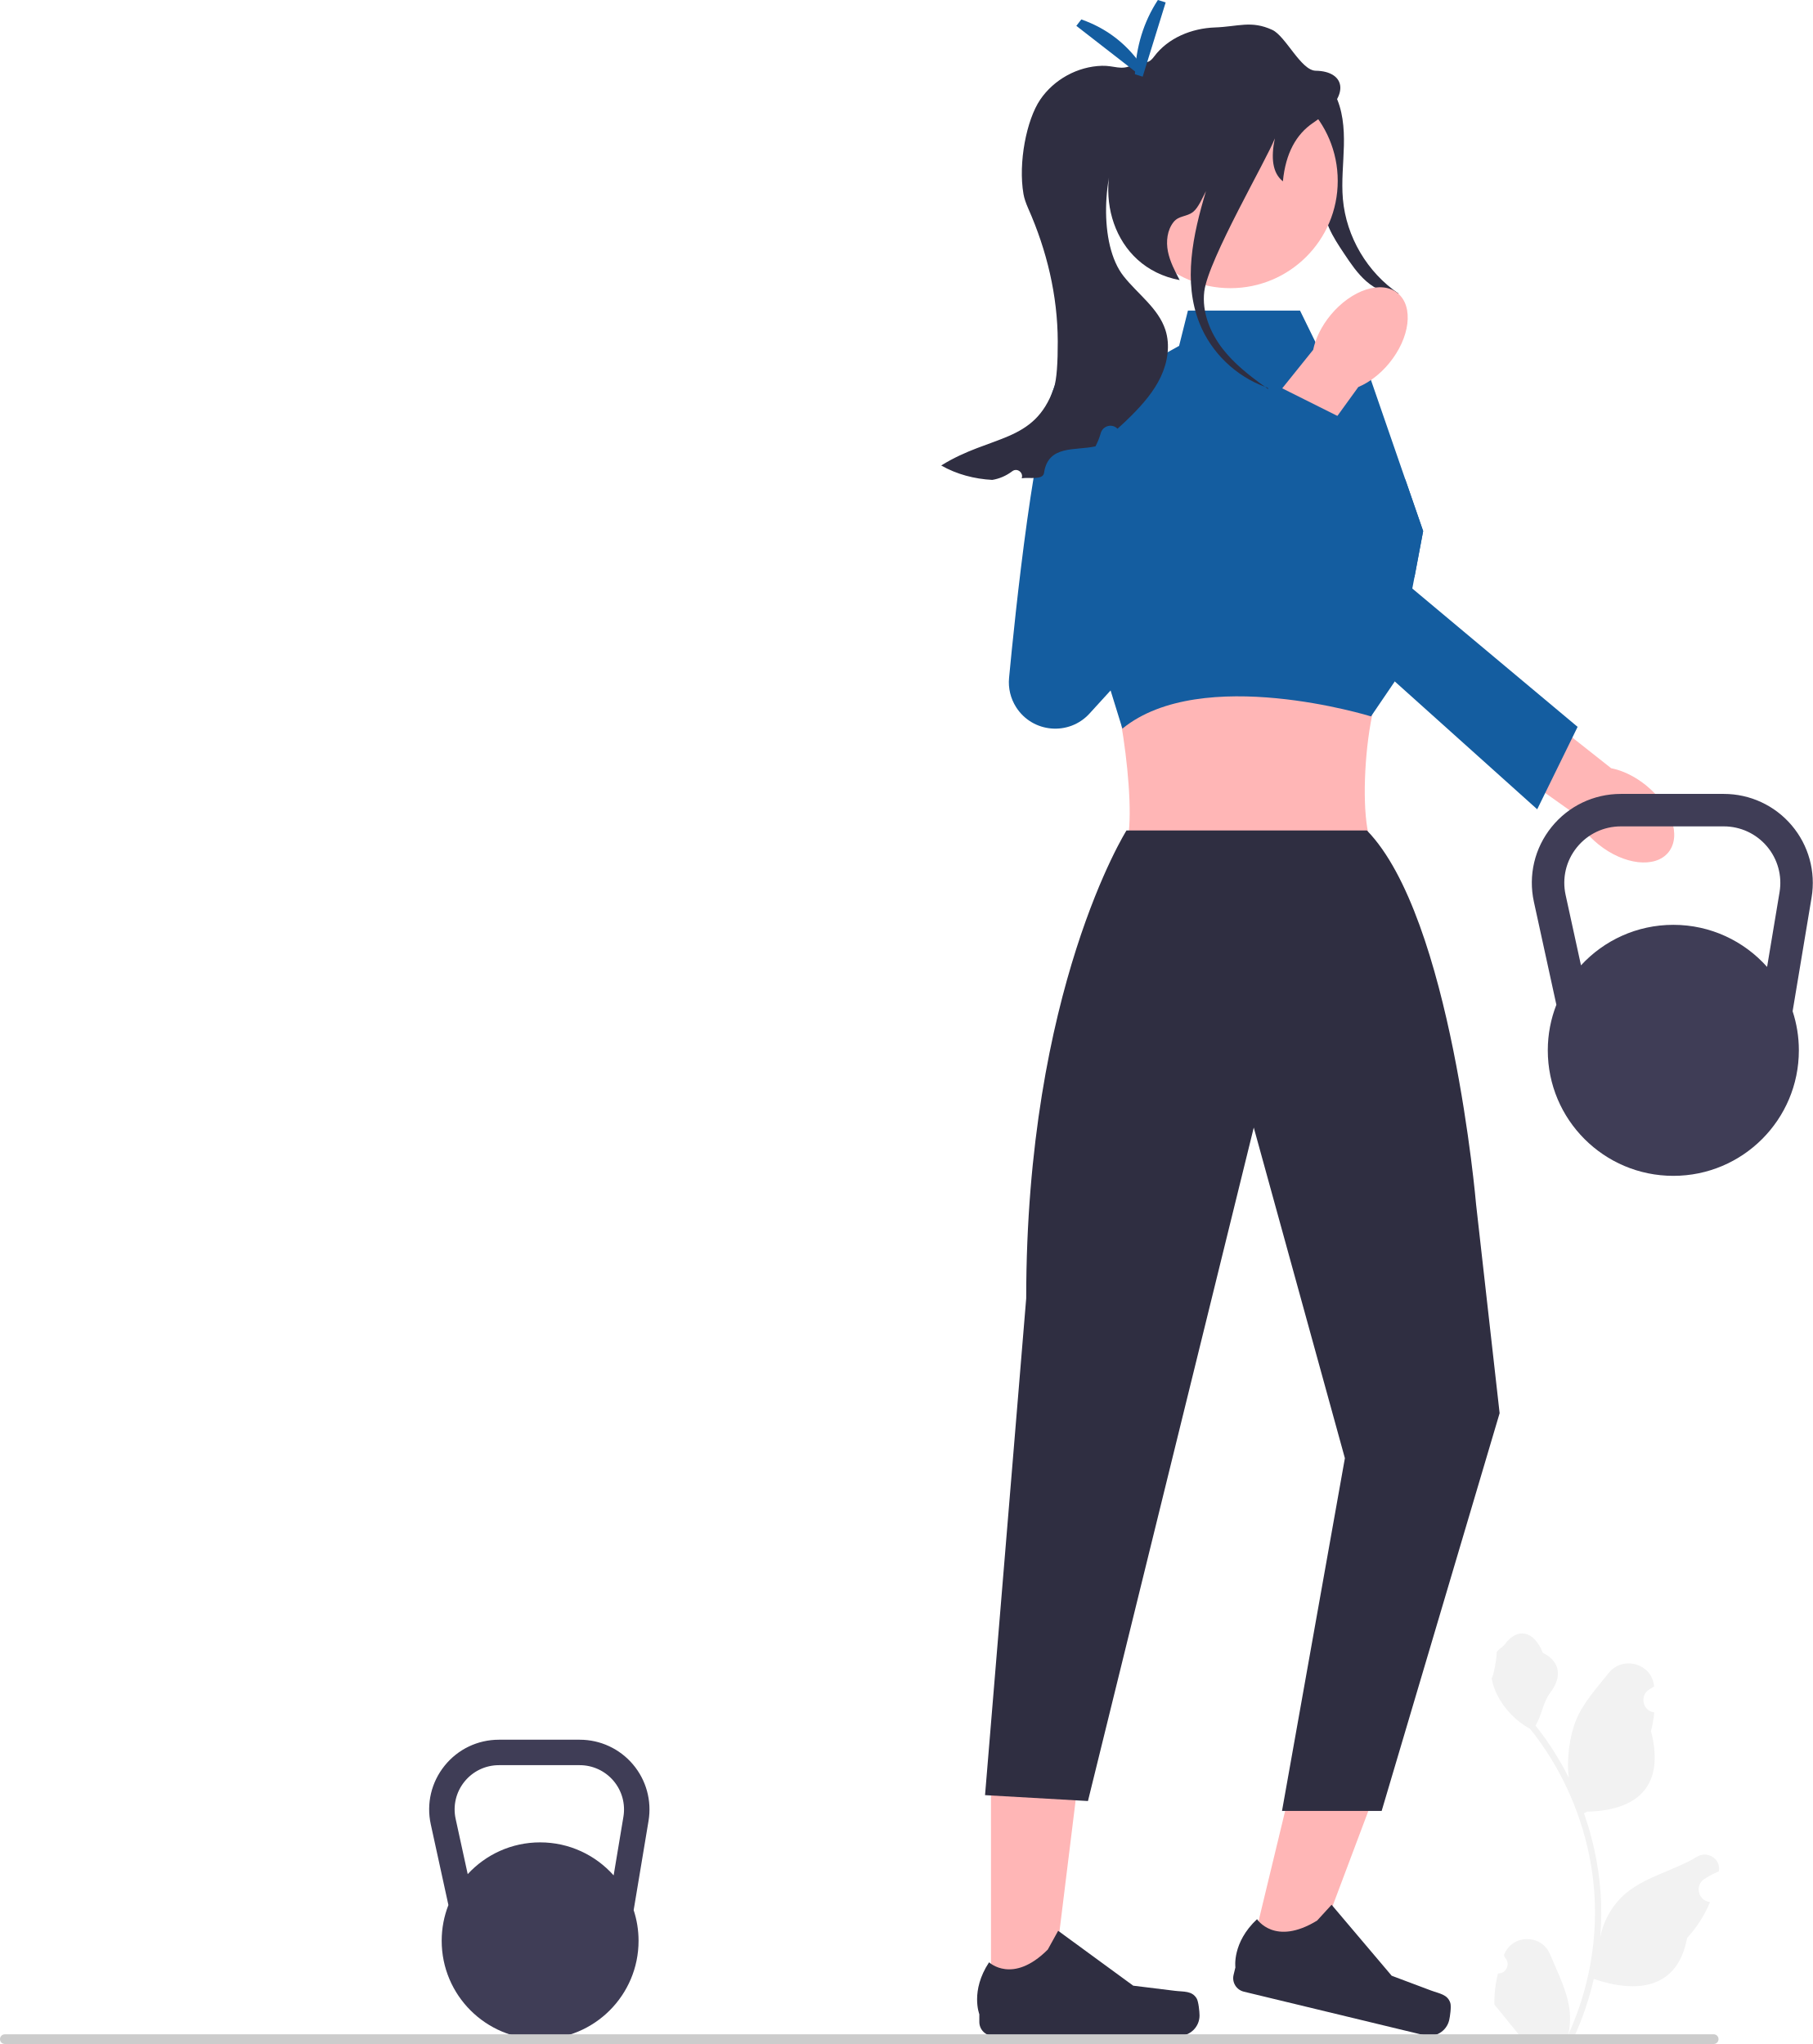
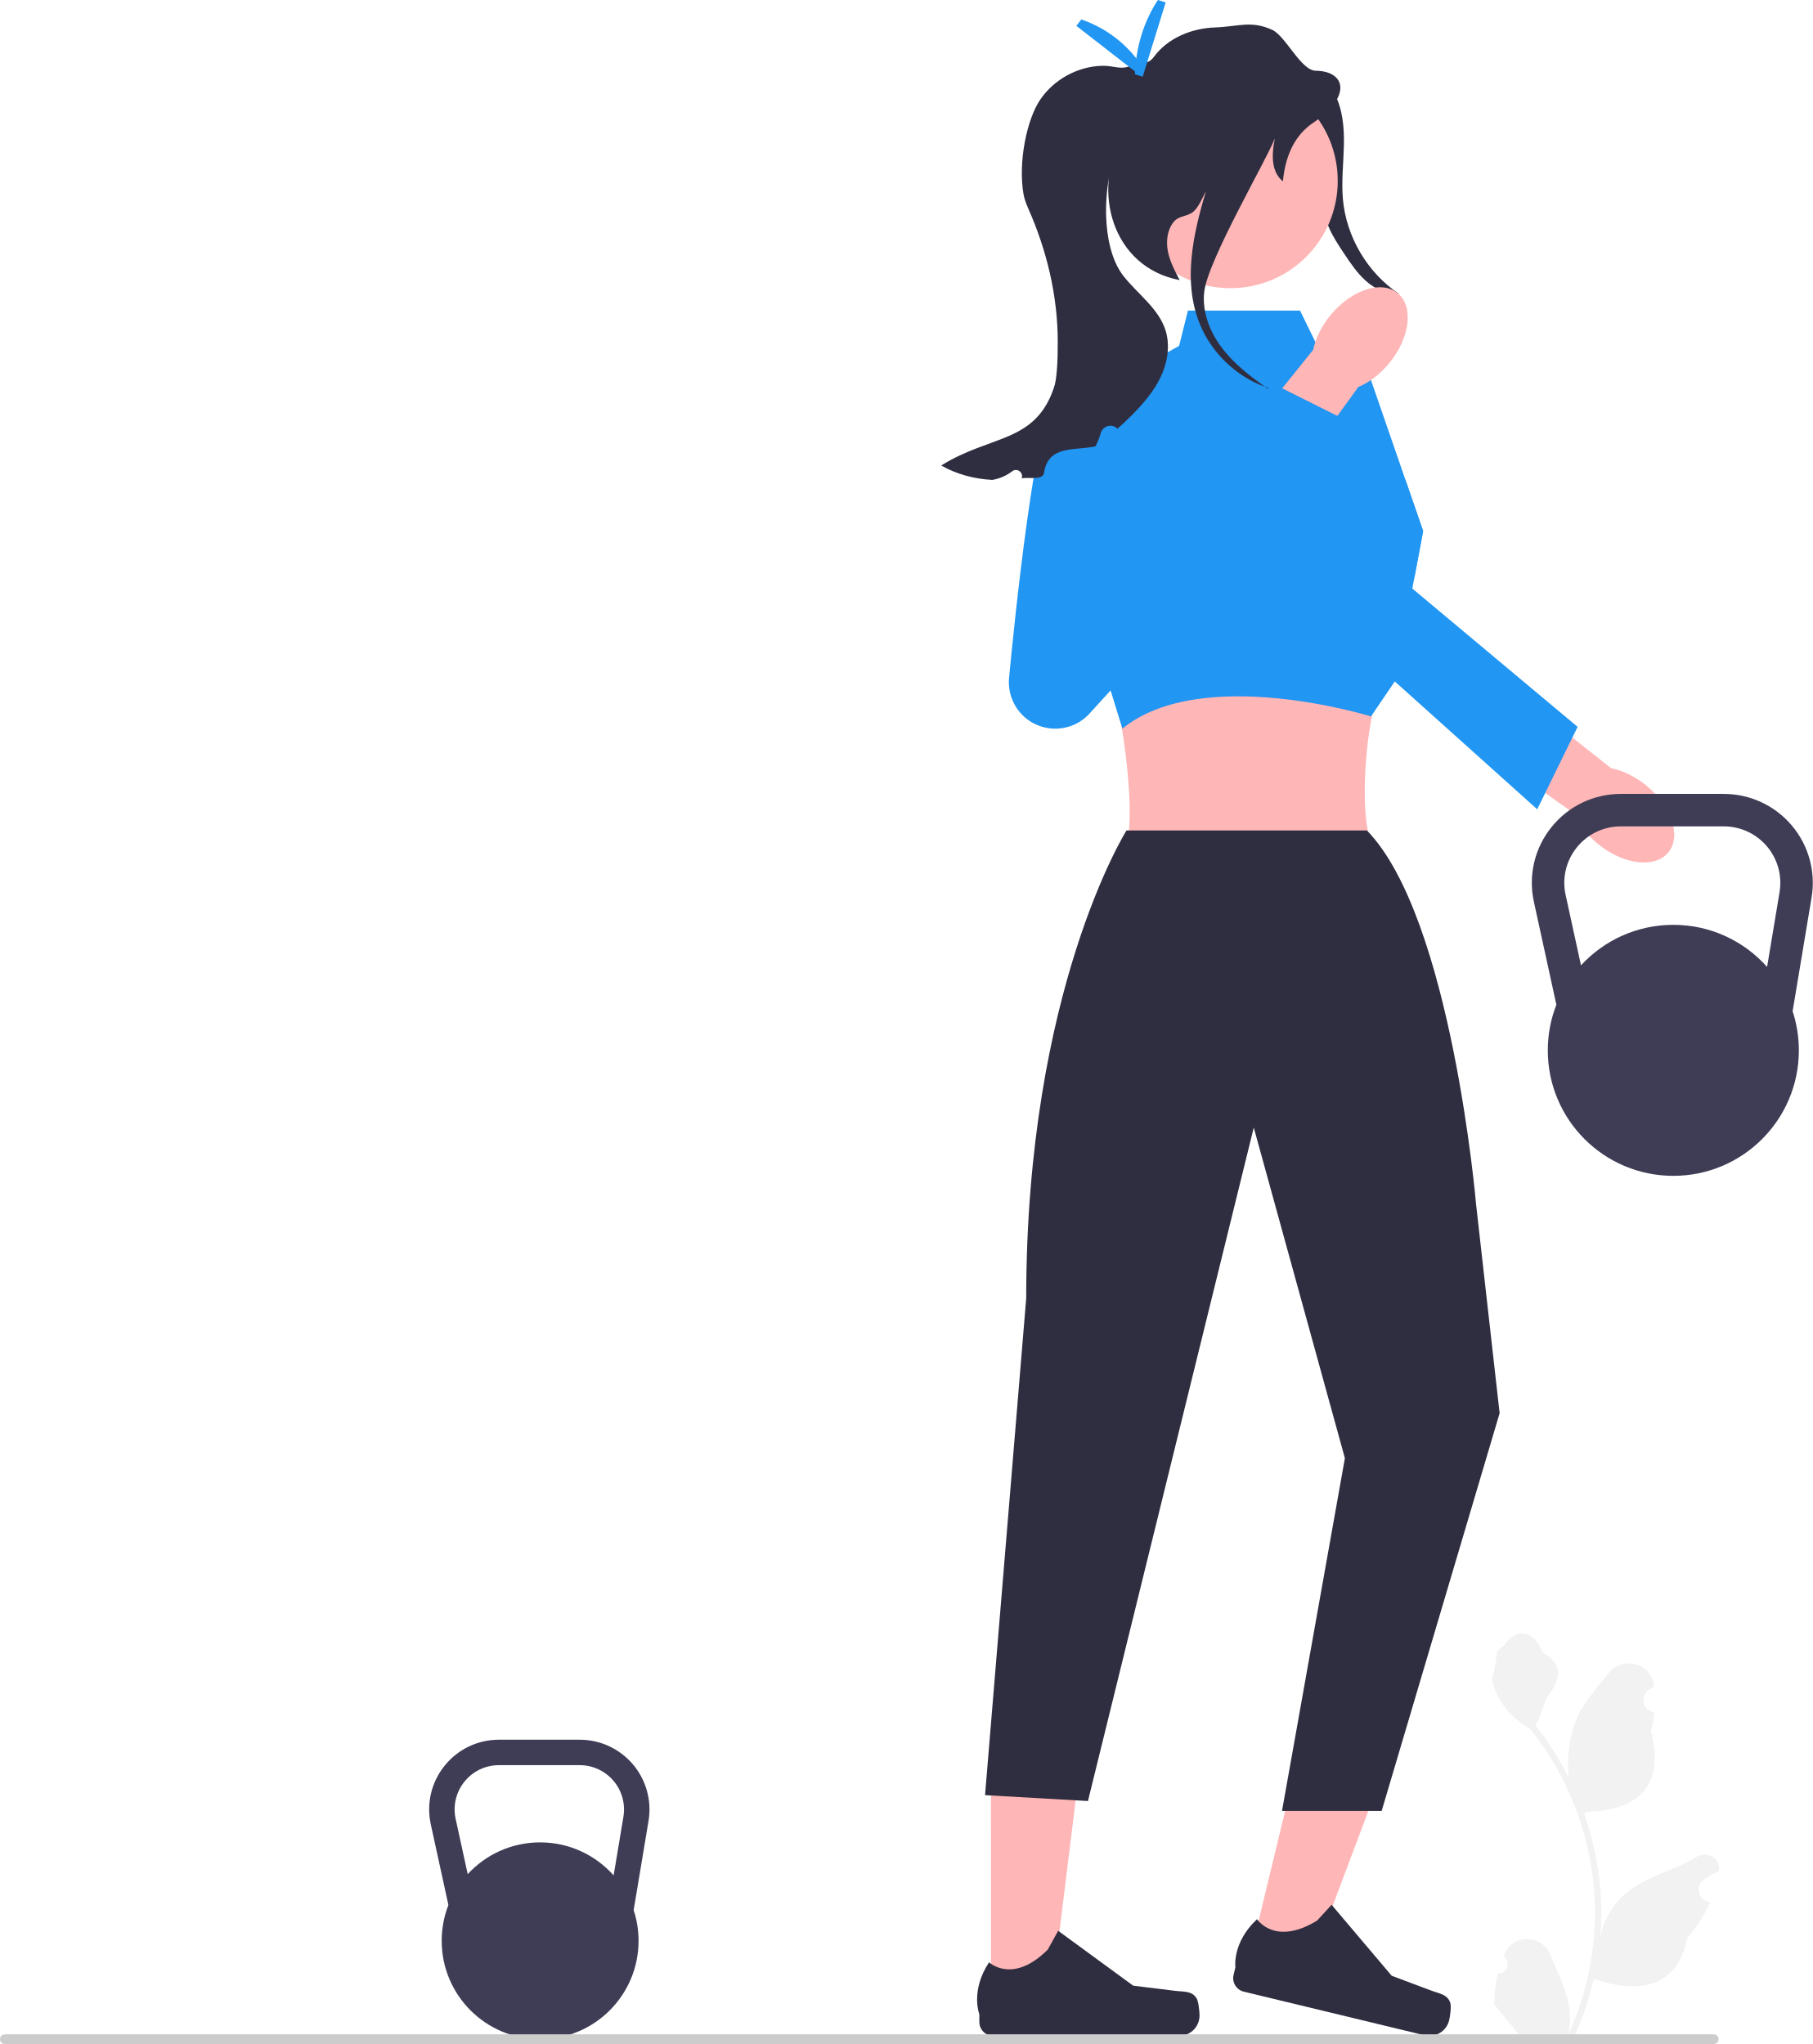
<svg xmlns="http://www.w3.org/2000/svg" width="444.801" height="501.636" viewBox="0 0 444.801 501.636">
  <path d="M317.111,16.149c4.365-.11,8.344,2.991,10.358,6.866,2.014,3.874,2.38,8.392,2.278,12.758-.101,4.366-.629,8.738-.244,13.088,.818,9.254,5.998,18.028,13.704,23.215-2.905,.225-5.755-1.12-7.949-3.036-2.194-1.916-3.837-4.371-5.453-6.795-1.367-2.051-2.742-4.116-3.724-6.378-1.438-3.313-1.985-6.933-2.502-10.508-1.273-8.801-2.446-17.616-3.52-26.443" fill="#2f2e41" />
  <g>
    <polygon points="243.156 490.808 257.887 490.806 264.895 433.984 243.153 433.986 243.156 490.808" fill="#ffb6b6" />
    <path d="M293.627,490.473h0c.459,.773,.701,3.266,.701,4.164h0c0,2.761-2.238,5-5,5h-45.621c-1.884,0-3.411-1.527-3.411-3.411v-1.899s-2.257-5.709,2.39-12.745c0,0,5.775,5.509,14.404-3.12l2.545-4.61,18.42,13.471,10.21,1.257c2.234,.275,4.214-.043,5.363,1.892h0Z" fill="#2f2e41" />
  </g>
  <g>
    <polygon points="306.73 480.08 321.051 483.535 341.194 429.944 320.059 424.844 306.73 480.08" fill="#ffb6b6" />
    <path d="M355.871,491.597h0c.265,.859-.085,3.339-.296,4.212h0c-.648,2.684-3.349,4.335-6.033,3.687l-44.348-10.704c-1.831-.442-2.957-2.285-2.515-4.116l.446-1.846s-.855-6.079,5.313-11.828c0,0,4.321,6.711,14.734,.347l3.555-3.884,14.745,17.417,9.63,3.617c2.107,.791,4.106,.947,4.769,3.098l0,0Z" fill="#2f2e41" />
  </g>
  <g>
    <path d="M392.162,207.188c-2.745-2.226-4.759-4.888-5.886-7.512l-27.488-19.556,9.688-12.807,26.84,21.217c2.8,.56,5.82,1.982,8.565,4.208,6.271,5.086,8.73,12.443,5.494,16.434-3.236,3.99-10.943,3.102-17.214-1.983h-0Z" fill="#ffb6b6" />
-     <path d="M387.092,178.385l-1.284,2.626-6.659,13.592-1.97,4.011-19.371-17.394-15.576-13.982-36.614-32.869c-2.54-2.28-3.78-5.375-3.78-8.455,0-3.687,1.775-7.344,5.202-9.566,2.121-1.378,4.639-2.006,7.157-1.789,5.945,.512,17.921,1.609,30.626,3.124l4.372,12.654-2.143,11.37-5.829-1.724,5.31,4.451,40.56,33.951Z" fill="#145da0" />
+     <path d="M387.092,178.385l-1.284,2.626-6.659,13.592-1.97,4.011-19.371-17.394-15.576-13.982-36.614-32.869c-2.54-2.28-3.78-5.375-3.78-8.455,0-3.687,1.775-7.344,5.202-9.566,2.121-1.378,4.639-2.006,7.157-1.789,5.945,.512,17.921,1.609,30.626,3.124l4.372,12.654-2.143,11.37-5.829-1.724,5.31,4.451,40.56,33.951Z" fill="#2196F3" />
  </g>
  <path d="M271.276,164.968c2.823,.017,8.743,38.254,4.329,44.008-3.621,4.72,62.743,0,62.743,0-6.239-1.269-3.432-42.12,3.272-44.008l-40.043-12.265-30.301,12.265Z" fill="#ffb6b6" />
  <path d="M335.401,203.818h-59s-24.604,39.067-24.604,114.819l-10.1,121.925,25.251,1.443,40.685-165.278,22.359,81.142-15.428,86.565h24.45l28.944-97.611-5.778-51.272s-6.027-70.457-26.778-91.733Z" fill="#2f2e41" />
-   <path d="M349.194,130.337l-2.143,11.37-.519,2.727-4.3,22.805-5.832,8.579s-41.521-12.872-61,3l-15.666-50.646,16.593-36.073,12.986-7.215,2.164-8.657h27.509l4.235,8.657,12.265,5.772,9.336,27.026,4.372,12.654Z" fill="#145da0" />
+   <path d="M349.194,130.337l-2.143,11.37-.519,2.727-4.3,22.805-5.832,8.579s-41.521-12.872-61,3l-15.666-50.646,16.593-36.073,12.986-7.215,2.164-8.657h27.509l4.235,8.657,12.265,5.772,9.336,27.026,4.372,12.654Z" fill="#2196F3" />
  <g>
    <path d="M340.841,89.158c-2.248,2.727-4.926,4.72-7.558,5.825l-19.775,27.33-12.73-9.79,21.43-26.67c.583-2.795,2.029-5.804,4.277-8.531,5.136-6.23,12.513-8.63,16.477-5.362,3.964,3.268,3.015,10.968-2.121,17.197h-0Z" fill="#ffb6b6" />
-     <path d="M287.532,92.556s-20.942-11.514-27.742,0c-5.801,9.824-10.844,59.46-12.199,73.82-.238,2.521,.371,5.041,1.73,7.177v0c4.026,6.326,12.961,7.1,18.014,1.561l64.812-71.044-20.149-10.075-34.541,35.98,10.075-37.42Z" fill="#145da0" />
+     <path d="M287.532,92.556s-20.942-11.514-27.742,0c-5.801,9.824-10.844,59.46-12.199,73.82-.238,2.521,.371,5.041,1.73,7.177v0c4.026,6.326,12.961,7.1,18.014,1.561l64.812-71.044-20.149-10.075-34.541,35.98,10.075-37.42Z" fill="#2196F3" />
  </g>
  <circle cx="301.903" cy="44.39" r="26.333" fill="#ffb6b6" />
  <path d="M322.181,30.158c-4.106,2.772-6.733,7.417-7.4,14.34-2.579-2.048-2.961-5.773-1.98-10.54-1.794,4.879-16.35,29.71-17.31,37.56-.61,5,1.39,10.04,4.46,14.03,2.87,3.72,6.61,6.64,10.44,9.38-7.2-2.63-13.2-8.42-16.05-15.54-4.12-10.28-1.67-21.72,1.57-32.49-.76,1.43-1.85,4.04-3.11,5.06-1.62,1.31-3.54,.9-4.84,2.53-1.58,1.98-1.88,4.75-1.39,7.24,.5,2.49,1.7,4.77,2.88,7.01-16.696-3.139-21.66-22.22-14.03-35.22-4.88,8.76-5.94,26.4,.27,34.26,3.48,4.41,8.52,7.85,10.26,13.19,1.22,3.75,.55,7.93-1.13,11.5-1.68,3.57-4.31,6.61-7.09,9.41-1.14,1.15-2.31,2.26-3.53,3.34h0c-1.348-1.373-3.636-.724-4.134,1.135-.277,1.033-.713,2.097-1.266,3.185-4.941,1.121-11.612-.435-12.63,6.51-.271,1.852-3.62,1.03-5.48,1.33h0c.501-1.394-1.117-2.629-2.3-1.737-1.546,1.166-3.192,1.849-4.92,2.137-4.4-.24-8.71-1.36-12.53-3.54,12.18-7.59,22.866-5.4,27.626-18.94,.746-2.118,.986-6.536,.972-11.506-.03-11.268-2.68-22.328-7.244-32.631-.557-1.257-.981-2.471-1.164-3.534-1.33-7.67,.74-18.21,4.1-23.17,3.36-4.95,9.17-8.15,15.16-8.31,2.99-.09,4.77,1.22,7.41-.19,2.82-1.51,3.48,.47,5.39-2.09,3.41-4.57,9.22-6.93,14.92-7.13,5.7-.2,8.89-1.79,14.07,.6,3.27,1.51,7.036,9.969,10.64,10.021,7.46,.107,8.892,6.365-.64,12.8Z" fill="#2f2e41" />
  <path d="M311.221,95.518c-.28-.2-.55-.39-.83-.59,.22,.09,.44,.17,.66,.24l.17,.35Z" fill="#2f2e41" />
  <path d="M439.626,202.562c-4.156-4.906-10.227-7.72-16.657-7.72h-25.273c-6.641,0-12.839,2.967-17.004,8.139-4.165,5.173-5.741,11.86-4.324,18.349l5.515,25.254c-1.354,3.469-2.105,7.24-2.105,11.189,0,17.011,13.79,30.802,30.802,30.802s30.802-13.79,30.802-30.802c0-3.352-.543-6.575-1.532-9.595l4.653-27.916c1.057-6.342-.72-12.794-4.877-17.7Zm-29.046,24.409c-8.962,0-17.027,3.83-22.656,9.94l-3.774-17.28c-.9-4.121,.101-8.368,2.747-11.654,2.645-3.285,6.581-5.169,10.799-5.169h25.273c4.084,0,7.939,1.787,10.579,4.903,2.639,3.116,3.768,7.213,3.097,11.241l-3.058,18.349c-5.642-6.335-13.856-10.33-23.006-10.33Z" fill="#3f3d56" />
  <path d="M155.303,433.012c-3.259-3.847-8.02-6.053-13.061-6.053h-19.818c-5.207,0-10.067,2.326-13.333,6.382s-4.502,9.3-3.391,14.388l4.325,19.803c-1.062,2.72-1.65,5.677-1.65,8.774,0,13.339,10.814,24.153,24.153,24.153s24.153-10.814,24.153-24.153c0-2.628-.425-5.156-1.202-7.524l3.648-21.89c.829-4.973-.565-10.032-3.824-13.879Zm-22.776,19.141c-7.028,0-13.352,3.004-17.765,7.794l-2.959-13.55c-.706-3.231,.08-6.562,2.154-9.138s5.161-4.053,8.468-4.053h19.818c3.202,0,6.226,1.401,8.295,3.844s2.955,5.656,2.428,8.815l-2.398,14.388c-4.424-4.968-10.865-8.1-18.04-8.1Z" fill="#3f3d56" />
-   <path d="M280.377,18.814l-1.91-.592c.285-6.702,2.097-12.803,5.641-18.222l1.91,.592-5.641,18.222Z" fill="#145da0" />
-   <path d="M280.387,16.469l-1.227,1.579-15.063-11.704,1.227-1.579c6.65,2.348,11.503,6.409,15.063,11.704Z" fill="#145da0" />
+   <path d="M280.377,18.814l-1.91-.592c.285-6.702,2.097-12.803,5.641-18.222l1.91,.592-5.641,18.222Z" fill="#2196F3" />
+   <path d="M280.387,16.469l-1.227,1.579-15.063-11.704,1.227-1.579c6.65,2.348,11.503,6.409,15.063,11.704Z" fill="#2196F3" />
  <path d="M367.551,484.303c2.066,.129,3.208-2.437,1.645-3.933l-.155-.618c.02-.05,.041-.099,.062-.148,2.089-4.982,9.17-4.947,11.241,.042,1.839,4.428,4.179,8.864,4.756,13.546,.258,2.067,.142,4.172-.316,6.2,4.308-9.411,6.575-19.687,6.575-30.021,0-2.597-.142-5.193-.433-7.783-.239-2.119-.568-4.224-.995-6.31-2.306-11.277-7.299-22.018-14.5-30.99-3.462-1.892-6.349-4.851-8.093-8.397-.626-1.279-1.117-2.655-1.35-4.056,.394,.052,1.486-5.949,1.188-6.317,.549-.833,1.532-1.247,2.131-2.06,2.982-4.043,7.091-3.337,9.236,2.157,4.582,2.313,4.627,6.148,1.815,9.837-1.789,2.347-2.035,5.522-3.604,8.035,.162,.207,.329,.407,.491,.614,2.961,3.798,5.522,7.88,7.681,12.169-.61-4.766,.291-10.508,1.826-14.21,1.748-4.217,5.025-7.769,7.91-11.415,3.466-4.379,10.573-2.468,11.184,3.083,.006,.054,.012,.107,.017,.161-.429,.242-.848,.499-1.259,.77-2.339,1.547-1.531,5.174,1.241,5.602l.063,.01c-.155,1.544-.42,3.074-.807,4.579,3.702,14.316-4.29,19.53-15.701,19.764-.252,.129-.497,.258-.749,.381,1.156,3.255,2.08,6.594,2.764,9.979,.614,2.99,1.04,6.013,1.279,9.049,.297,3.83,.271,7.68-.052,11.503l.019-.136c.82-4.211,3.107-8.145,6.427-10.87,4.946-4.063,11.933-5.559,17.268-8.824,2.568-1.572,5.859,.459,5.411,3.437l-.022,.143c-.794,.323-1.569,.698-2.319,1.117-.429,.242-.848,.499-1.259,.77-2.339,1.547-1.531,5.174,1.241,5.602l.063,.01c.045,.006,.084,.013,.129,.019-1.363,3.236-3.262,6.239-5.639,8.829-2.315,12.497-12.256,13.683-22.89,10.044h-.006c-1.163,5.064-2.861,10.011-5.044,14.726h-18.02c-.065-.2-.123-.407-.181-.607,1.666,.103,3.346,.006,4.986-.297-1.337-1.641-2.674-3.294-4.011-4.935-.032-.032-.058-.065-.084-.097-.678-.84-1.363-1.673-2.041-2.512l-0-.001c-.042-2.578,.267-5.147,.879-7.64l.001-0Z" fill="#f2f2f2" />
  <path d="M0,500.446c0,.66,.53,1.19,1.19,1.19H420.48c.66,0,1.19-.53,1.19-1.19,0-.66-.53-1.19-1.19-1.19H1.19c-.66,0-1.19,.53-1.19,1.19Z" fill="#ccc" />
</svg>
